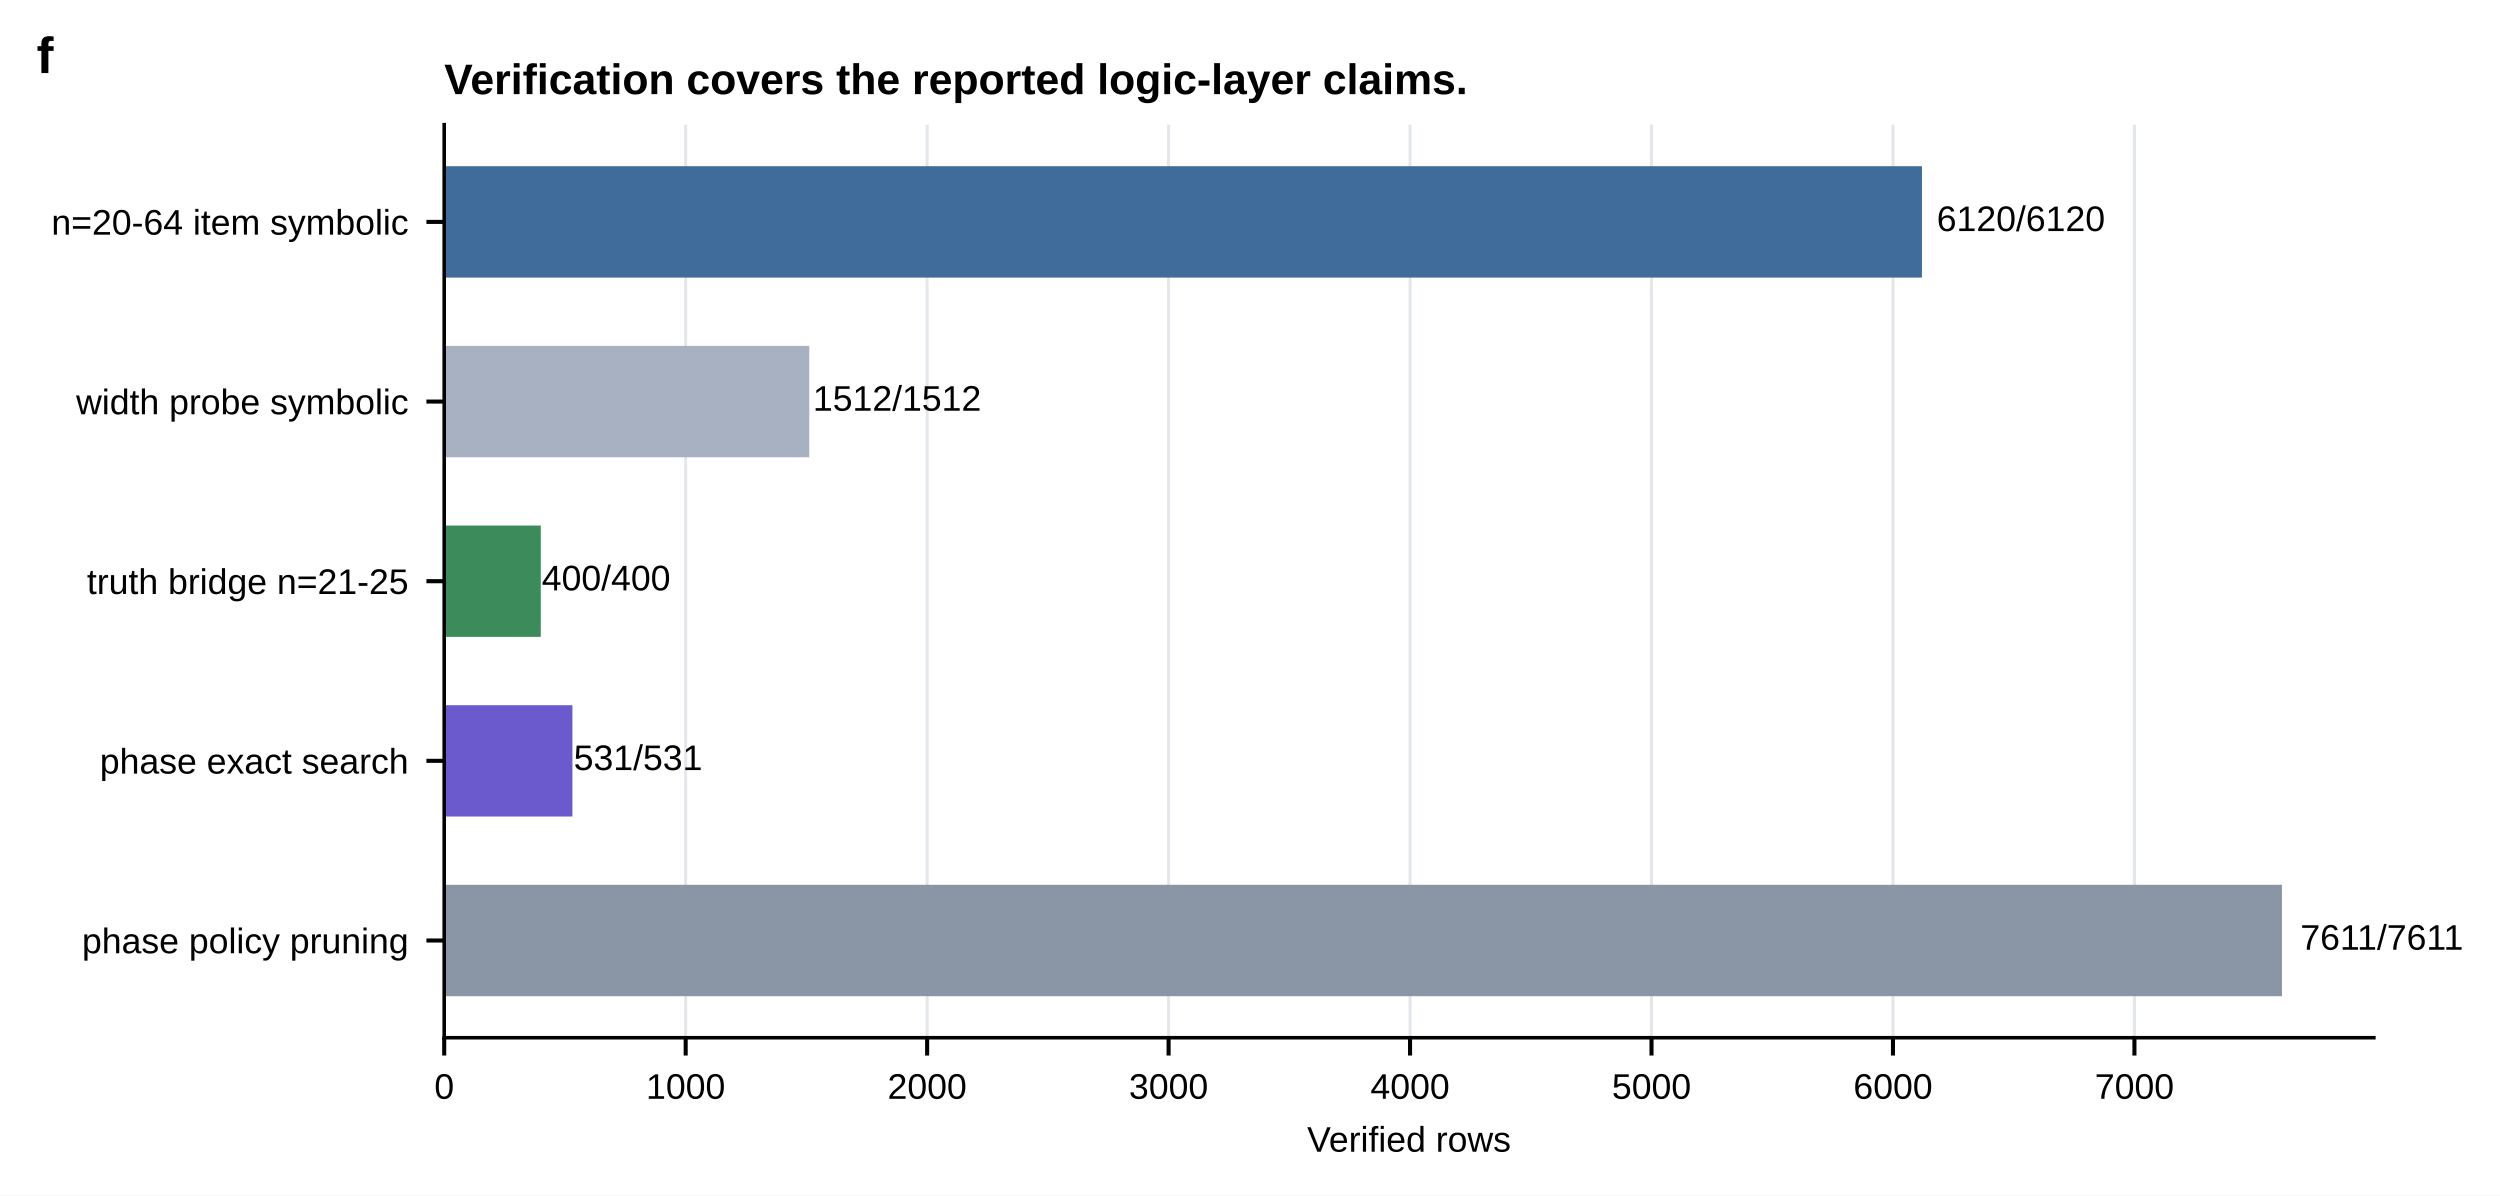
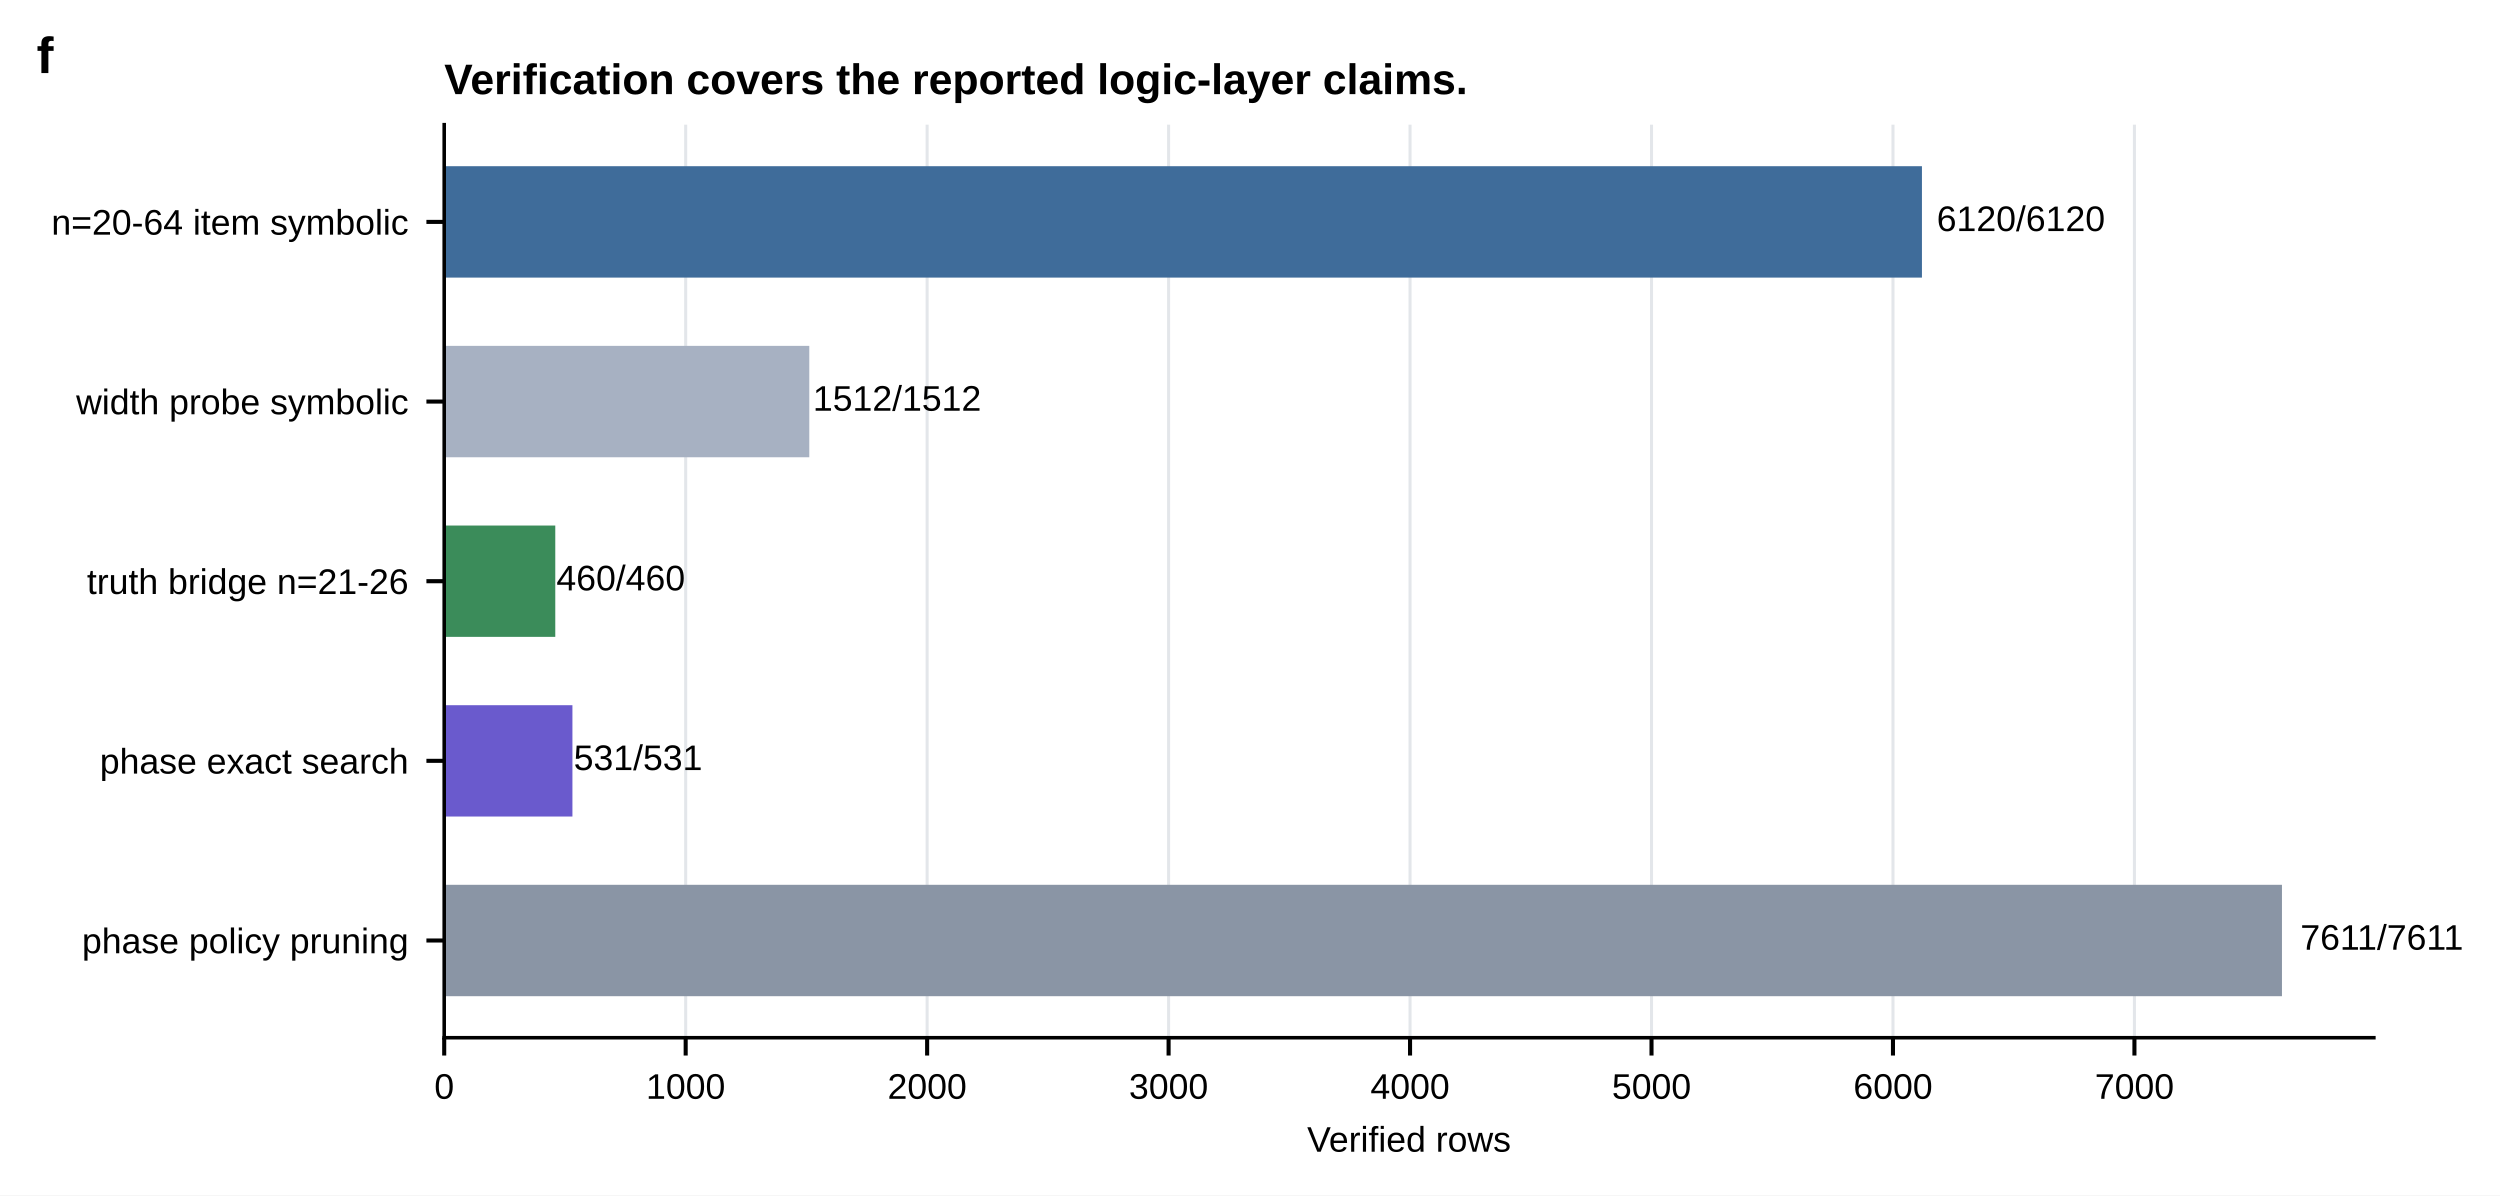
<svg xmlns="http://www.w3.org/2000/svg" xmlns:xlink="http://www.w3.org/1999/xlink" width="491.515pt" height="235.025pt" viewBox="0 0 491.515 235.025" version="1.1">
  <defs>
    <style type="text/css">*{stroke-linejoin: round; stroke-linecap: butt}</style>
  </defs>
  <g id="figure_1">
    <g id="patch_1">
      <path d="M 0 235.025 L 491.515 235.025 L 491.515 -0 L 0 -0 z " style="fill: #ffffff" />
    </g>
    <g id="axes_1">
      <g id="patch_2">
        <path d="M 87.334 204.022 L 466.714 204.022 L 466.714 24.512 L 87.334 24.512 z " style="fill: #ffffff" />
      </g>
      <g id="matplotlib.axis_1">
        <g id="xtick_1">
          <g id="line2d_1">
            <path d="M 87.334 204.022 L 87.334 24.512 " clip-path="url(#p6013e222c1)" style="fill: none; stroke: #e3e6ea; stroke-width: 0.6; stroke-linecap: square" />
          </g>
          <g id="line2d_2">
            <defs>
              <path id="m3d2e76e041" d="M 0 0 L 0 3.5 " style="stroke: #000000; stroke-width: 0.8" />
            </defs>
            <g>
              <use xlink:href="#m3d2e76e041" x="87.334" y="204.022" style="stroke: #000000; stroke-width: 0.8" />
            </g>
          </g>
          <g id="text_1">
            <text style="font-size: 7px; font-family: 'Arial', 'Helvetica', 'DejaVu Sans', sans-serif; text-anchor: middle" x="87.334" y="216.032" transform="rotate(-0 87.334 216.0323)">0</text>
          </g>
        </g>
        <g id="xtick_2">
          <g id="line2d_3">
            <path d="M 134.807 204.022 L 134.807 24.512 " clip-path="url(#p6013e222c1)" style="fill: none; stroke: #e3e6ea; stroke-width: 0.6; stroke-linecap: square" />
          </g>
          <g id="line2d_4">
            <g>
              <use xlink:href="#m3d2e76e041" x="134.807" y="204.022" style="stroke: #000000; stroke-width: 0.8" />
            </g>
          </g>
          <g id="text_2">
            <text style="font-size: 7px; font-family: 'Arial', 'Helvetica', 'DejaVu Sans', sans-serif; text-anchor: middle" x="134.807" y="216.032" transform="rotate(-0 134.8066 216.0323)">1000</text>
          </g>
        </g>
        <g id="xtick_3">
          <g id="line2d_5">
            <path d="M 182.279 204.022 L 182.279 24.512 " clip-path="url(#p6013e222c1)" style="fill: none; stroke: #e3e6ea; stroke-width: 0.6; stroke-linecap: square" />
          </g>
          <g id="line2d_6">
            <g>
              <use xlink:href="#m3d2e76e041" x="182.279" y="204.022" style="stroke: #000000; stroke-width: 0.8" />
            </g>
          </g>
          <g id="text_3">
            <text style="font-size: 7px; font-family: 'Arial', 'Helvetica', 'DejaVu Sans', sans-serif; text-anchor: middle" x="182.279" y="216.032" transform="rotate(-0 182.2792 216.0323)">2000</text>
          </g>
        </g>
        <g id="xtick_4">
          <g id="line2d_7">
            <path d="M 229.752 204.022 L 229.752 24.512 " clip-path="url(#p6013e222c1)" style="fill: none; stroke: #e3e6ea; stroke-width: 0.6; stroke-linecap: square" />
          </g>
          <g id="line2d_8">
            <g>
              <use xlink:href="#m3d2e76e041" x="229.752" y="204.022" style="stroke: #000000; stroke-width: 0.8" />
            </g>
          </g>
          <g id="text_4">
            <text style="font-size: 7px; font-family: 'Arial', 'Helvetica', 'DejaVu Sans', sans-serif; text-anchor: middle" x="229.752" y="216.032" transform="rotate(-0 229.7519 216.0323)">3000</text>
          </g>
        </g>
        <g id="xtick_5">
          <g id="line2d_9">
            <path d="M 277.224 204.022 L 277.224 24.512 " clip-path="url(#p6013e222c1)" style="fill: none; stroke: #e3e6ea; stroke-width: 0.6; stroke-linecap: square" />
          </g>
          <g id="line2d_10">
            <g>
              <use xlink:href="#m3d2e76e041" x="277.224" y="204.022" style="stroke: #000000; stroke-width: 0.8" />
            </g>
          </g>
          <g id="text_5">
            <text style="font-size: 7px; font-family: 'Arial', 'Helvetica', 'DejaVu Sans', sans-serif; text-anchor: middle" x="277.224" y="216.032" transform="rotate(-0 277.2245 216.0323)">4000</text>
          </g>
        </g>
        <g id="xtick_6">
          <g id="line2d_11">
            <path d="M 324.697 204.022 L 324.697 24.512 " clip-path="url(#p6013e222c1)" style="fill: none; stroke: #e3e6ea; stroke-width: 0.6; stroke-linecap: square" />
          </g>
          <g id="line2d_12">
            <g>
              <use xlink:href="#m3d2e76e041" x="324.697" y="204.022" style="stroke: #000000; stroke-width: 0.8" />
            </g>
          </g>
          <g id="text_6">
            <text style="font-size: 7px; font-family: 'Arial', 'Helvetica', 'DejaVu Sans', sans-serif; text-anchor: middle" x="324.697" y="216.032" transform="rotate(-0 324.6971 216.0323)">5000</text>
          </g>
        </g>
        <g id="xtick_7">
          <g id="line2d_13">
            <path d="M 372.17 204.022 L 372.17 24.512 " clip-path="url(#p6013e222c1)" style="fill: none; stroke: #e3e6ea; stroke-width: 0.6; stroke-linecap: square" />
          </g>
          <g id="line2d_14">
            <g>
              <use xlink:href="#m3d2e76e041" x="372.17" y="204.022" style="stroke: #000000; stroke-width: 0.8" />
            </g>
          </g>
          <g id="text_7">
            <text style="font-size: 7px; font-family: 'Arial', 'Helvetica', 'DejaVu Sans', sans-serif; text-anchor: middle" x="372.17" y="216.032" transform="rotate(-0 372.1698 216.0323)">6000</text>
          </g>
        </g>
        <g id="xtick_8">
          <g id="line2d_15">
            <path d="M 419.642 204.022 L 419.642 24.512 " clip-path="url(#p6013e222c1)" style="fill: none; stroke: #e3e6ea; stroke-width: 0.6; stroke-linecap: square" />
          </g>
          <g id="line2d_16">
            <g>
              <use xlink:href="#m3d2e76e041" x="419.642" y="204.022" style="stroke: #000000; stroke-width: 0.8" />
            </g>
          </g>
          <g id="text_8">
            <text style="font-size: 7px; font-family: 'Arial', 'Helvetica', 'DejaVu Sans', sans-serif; text-anchor: middle" x="419.642" y="216.032" transform="rotate(-0 419.6424 216.0323)">7000</text>
          </g>
        </g>
        <g id="text_9">
          <text style="font-size: 7px; font-family: 'Arial', 'Helvetica', 'DejaVu Sans', sans-serif; text-anchor: middle" x="277.024" y="226.434" transform="rotate(-0 277.0239 226.434)">Verified rows</text>
        </g>
      </g>
      <g id="matplotlib.axis_2">
        <g id="ytick_1">
          <g id="line2d_17">
            <defs>
              <path id="m17654f77af" d="M 0 0 L -3.5 0 " style="stroke: #000000; stroke-width: 0.8" />
            </defs>
            <g>
              <use xlink:href="#m17654f77af" x="87.334" y="43.622" style="stroke: #000000; stroke-width: 0.8" />
            </g>
          </g>
          <g id="text_10">
            <text style="font-size: 7px; font-family: 'Arial', 'Helvetica', 'DejaVu Sans', sans-serif; text-anchor: end" x="80.334" y="46.138" transform="rotate(-0 80.334 46.13758)">n=20-64 item symbolic</text>
          </g>
        </g>
        <g id="ytick_2">
          <g id="line2d_18">
            <g>
              <use xlink:href="#m17654f77af" x="87.334" y="78.945" style="stroke: #000000; stroke-width: 0.8" />
            </g>
          </g>
          <g id="text_11">
            <text style="font-size: 7px; font-family: 'Arial', 'Helvetica', 'DejaVu Sans', sans-serif; text-anchor: end" x="80.334" y="81.45" transform="rotate(-0 80.334 81.44978)">width probe symbolic</text>
          </g>
        </g>
        <g id="ytick_3">
          <g id="line2d_19">
            <g>
              <use xlink:href="#m17654f77af" x="87.334" y="114.267" style="stroke: #000000; stroke-width: 0.8" />
            </g>
          </g>
          <g id="text_12">
-             <text style="font-size: 7px; font-family: 'Arial', 'Helvetica', 'DejaVu Sans', sans-serif; text-anchor: end" x="80.334" y="116.783" transform="rotate(-0 80.334 116.7827)">truth bridge n=21-25</text>
+             <text style="font-size: 7px; font-family: 'Arial', 'Helvetica', 'DejaVu Sans', sans-serif; text-anchor: end" x="80.334" y="116.783" transform="rotate(-0 80.334 116.7827)">truth bridge n=21-26</text>
          </g>
        </g>
        <g id="ytick_4">
          <g id="line2d_20">
            <g>
              <use xlink:href="#m17654f77af" x="87.334" y="149.59" style="stroke: #000000; stroke-width: 0.8" />
            </g>
          </g>
          <g id="text_13">
            <text style="font-size: 7px; font-family: 'Arial', 'Helvetica', 'DejaVu Sans', sans-serif; text-anchor: end" x="80.334" y="152.095" transform="rotate(-0 80.334 152.0949)">phase exact search</text>
          </g>
        </g>
        <g id="ytick_5">
          <g id="line2d_21">
            <g>
              <use xlink:href="#m17654f77af" x="87.334" y="184.912" style="stroke: #000000; stroke-width: 0.8" />
            </g>
          </g>
          <g id="text_14">
            <text style="font-size: 7px; font-family: 'Arial', 'Helvetica', 'DejaVu Sans', sans-serif; text-anchor: end" x="80.334" y="187.418" transform="rotate(-0 80.334 187.4175)">phase policy pruning</text>
          </g>
        </g>
      </g>
      <g id="patch_3">
        <path d="M 87.334 32.672 L 377.866 32.672 L 377.866 54.572 L 87.334 54.572 z " clip-path="url(#p6013e222c1)" style="fill: #3f6c9a" />
      </g>
      <g id="patch_4">
        <path d="M 87.334 67.995 L 159.113 67.995 L 159.113 89.895 L 87.334 89.895 z " clip-path="url(#p6013e222c1)" style="fill: #a7b1c2" />
      </g>
      <g id="patch_5">
-         <path d="M 87.334 103.317 L 106.323 103.317 L 106.323 125.217 L 87.334 125.217 z " clip-path="url(#p6013e222c1)" style="fill: #3b8c5a" />
+         <path d="M 87.334 103.317 L 109.171 103.317 L 109.171 125.217 L 87.334 125.217 z " clip-path="url(#p6013e222c1)" style="fill: #3b8c5a" />
      </g>
      <g id="patch_6">
        <path d="M 87.334 138.64 L 112.542 138.64 L 112.542 160.54 L 87.334 160.54 z " clip-path="url(#p6013e222c1)" style="fill: #6a5acd" />
      </g>
      <g id="patch_7">
        <path d="M 87.334 173.962 L 448.648 173.962 L 448.648 195.862 L 87.334 195.862 z " clip-path="url(#p6013e222c1)" style="fill: #8a95a5" />
      </g>
      <g id="patch_8">
        <path d="M 87.334 204.022 L 87.334 24.512 " style="fill: none; stroke: #000000; stroke-width: 0.7; stroke-linejoin: miter; stroke-linecap: square" />
      </g>
      <g id="patch_9">
        <path d="M 87.334 204.022 L 466.714 204.022 " style="fill: none; stroke: #000000; stroke-width: 0.7; stroke-linejoin: miter; stroke-linecap: square" />
      </g>
      <g id="text_15">
        <text style="font-size: 7px; font-family: 'Arial', 'Helvetica', 'DejaVu Sans', sans-serif; text-anchor: start" x="380.772" y="45.432" transform="rotate(-0 380.7718 45.43156)">6120/6120</text>
      </g>
      <g id="text_16">
        <text style="font-size: 7px; font-family: 'Arial', 'Helvetica', 'DejaVu Sans', sans-serif; text-anchor: start" x="159.83" y="80.754" transform="rotate(-0 159.8304 80.75415)">1512/1512</text>
      </g>
      <g id="text_17">
-         <text style="font-size: 7px; font-family: 'Arial', 'Helvetica', 'DejaVu Sans', sans-serif; text-anchor: start" x="106.513" y="116.077" transform="rotate(-0 106.5129 116.0767)">400/400</text>
+         <text style="font-size: 7px; font-family: 'Arial', 'Helvetica', 'DejaVu Sans', sans-serif; text-anchor: start" x="109.39" y="116.077" transform="rotate(-0 109.3898 116.0767)">460/460</text>
      </g>
      <g id="text_18">
        <text style="font-size: 7px; font-family: 'Arial', 'Helvetica', 'DejaVu Sans', sans-serif; text-anchor: start" x="112.794" y="151.399" transform="rotate(-0 112.794 151.3993)">531/531</text>
      </g>
      <g id="text_19">
        <text style="font-size: 7px; font-family: 'Arial', 'Helvetica', 'DejaVu Sans', sans-serif; text-anchor: start" x="452.261" y="186.722" transform="rotate(-0 452.2613 186.7219)">7611/7611</text>
      </g>
      <g id="text_20">
        <text style="font-weight: 700; font-size: 8.4px; font-family: 'Arial', 'Helvetica', 'DejaVu Sans', sans-serif; text-anchor: start" x="87.334" y="18.512" transform="rotate(-0 87.334 18.51244)">Verification covers the reported logic-layer claims.</text>
      </g>
    </g>
    <g id="text_21">
      <text style="font-weight: 700; font-size: 10px; font-family: 'Arial', 'Helvetica', 'DejaVu Sans', sans-serif; text-anchor: start" x="7.2" y="14.358" transform="rotate(-0 7.2 14.35781)">f</text>
    </g>
  </g>
  <defs>
    <clipPath id="p6013e222c1">
      <rect x="87.334" y="24.512" width="379.38" height="179.509" />
    </clipPath>
  </defs>
</svg>
